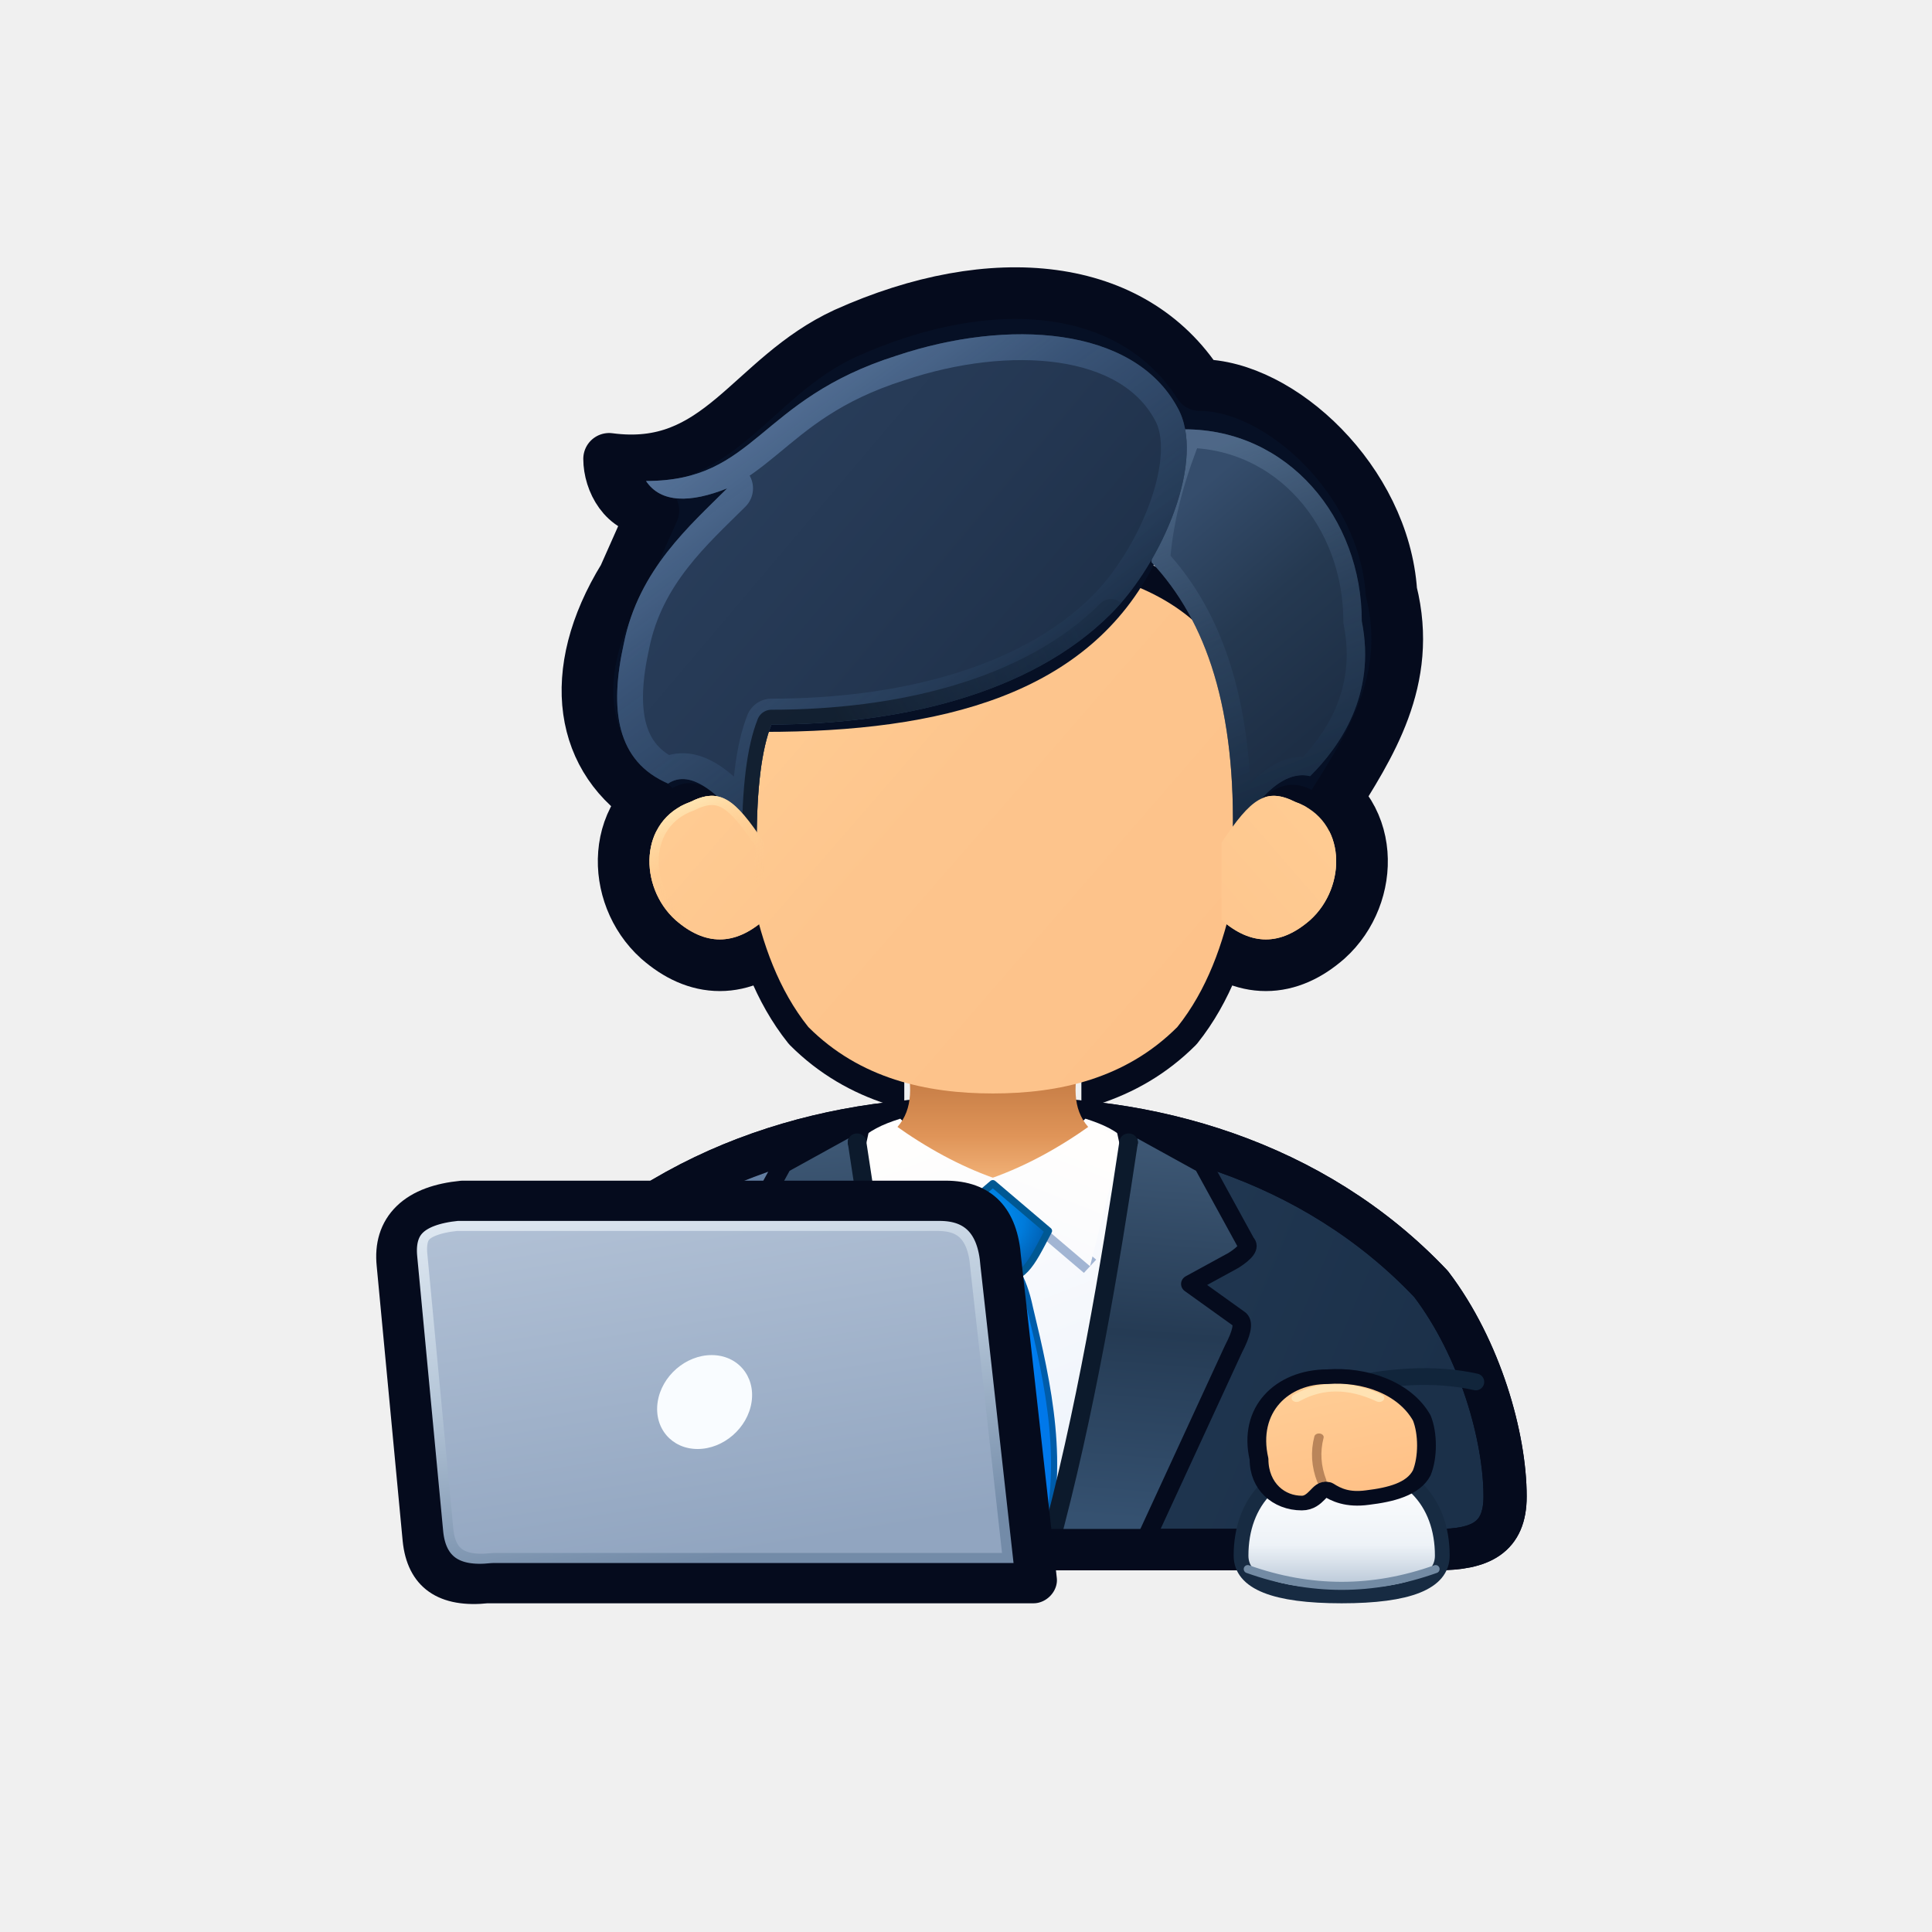
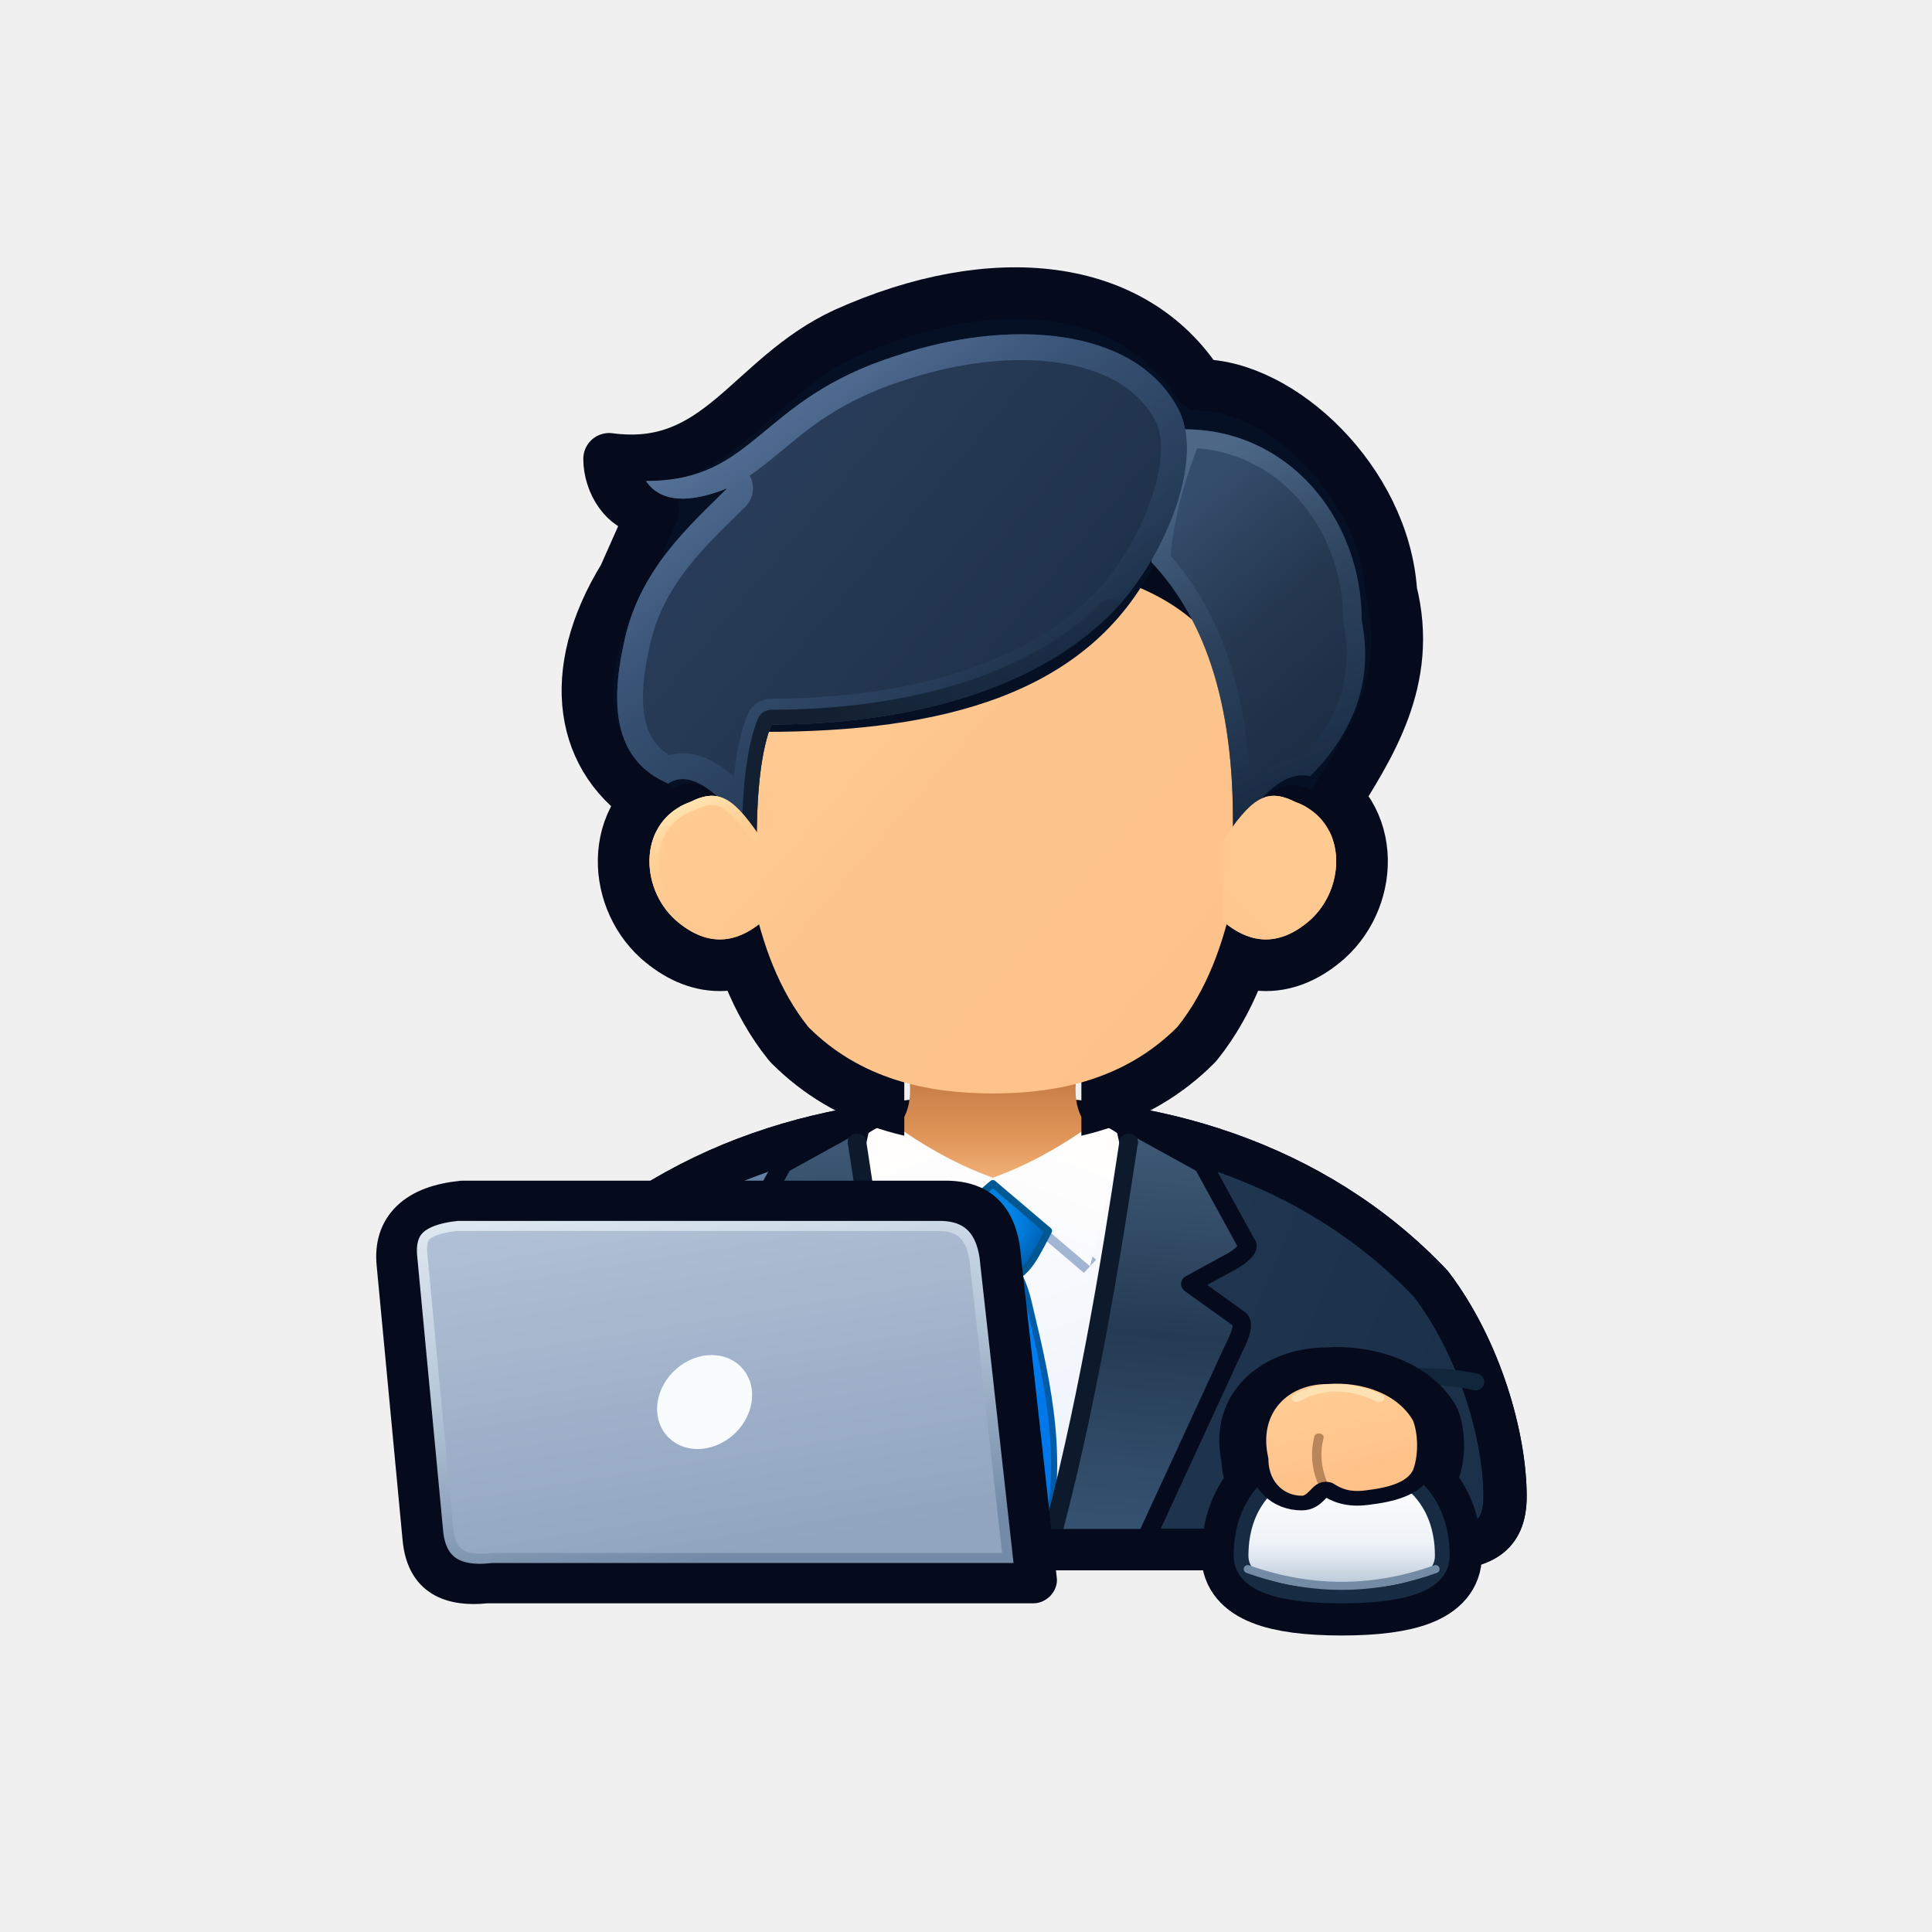
<svg xmlns="http://www.w3.org/2000/svg" width="288" height="288" viewBox="0 0 288 288" role="img" aria-labelledby="person-editing-title">
  <defs>
    <linearGradient id="person-editing-skin" gradientUnits="objectBoundingBox" x1="0" y1="0" x2="0.3" y2="1">
      <stop offset="0" stop-color="#ffcf98" stop-opacity="1" />
      <stop offset="1" stop-color="#ffc187" stop-opacity="1" />
    </linearGradient>
    <path id="person-editing-hand" d="M 168.68 215.675 C 166.978 206.225 172.085 199.925 178.894 199.925 C 184.427 199.4 190.386 202.025 192.939 207.8 C 193.876 210.74 193.876 215.36 192.939 218.3 C 191.662 221.45 188.258 222.5 184.853 223.025 C 181.874 223.55 180.171 222.5 178.894 221.45 C 177.788 220.925 177.192 224.075 175.064 224.075 C 171.659 224.075 168.68 220.925 168.68 215.675 Z" />
    <clipPath id="person-editing-hand-clip">
      <use href="#person-editing-hand" />
    </clipPath>
    <linearGradient id="person-editing-computer-fill" gradientUnits="objectBoundingBox" x1="0" y1="0" x2="0.3" y2="1">
      <stop offset="0" stop-color="#b4c3d7" stop-opacity="1" />
      <stop offset="1" stop-color="#91a5c0" stop-opacity="1" />
    </linearGradient>
    <linearGradient id="person-editing-computer-edge" gradientUnits="objectBoundingBox" x1="0" y1="0" x2="0.3" y2="1">
      <stop offset="0" stop-color="#e5edf5" stop-opacity="1" />
      <stop offset="0.5" stop-color="#b6c7d9" stop-opacity="1" />
      <stop offset="1" stop-color="#738ba8" stop-opacity="1" />
    </linearGradient>
    <path id="person-editing-computer" d="M70 173 H142 Q150 173 152 182 L164.522 230 H83 Q74 231 72 223 L62 182 Q60 174 70 173 Z" />
    <clipPath id="person-editing-computer-clip">
      <use href="#person-editing-computer" />
    </clipPath>
    <path id="person-editing-base-body" d="M144 158 C119 157 92 165 73 186 C65 197 61 212 61 222 C61 229 65 231 72 231 C96 231 120 231 144 231 C168 231 192 231 216 231 C223 231 227 229 227 222 C227 212 223 197 215 186 C196 165 169 157 144 158 Z" />
    <clipPath id="person-editing-base-body-clip">
      <use href="#person-editing-base-body" />
    </clipPath>
    <path id="person-editing-base-face" d="M144 86 C125 86 110 93 109 111 C110 124 111 139 119 149 C126 156 135 158 144 158 C153 158 162 156 169 149 C177 139 178 124 179 111 C178 93 163 86 144 86 Z" />
    <path id="person-editing-base-neck" d="M144 144 C139 144 134 145 130 148 C131 153 131 157 128 160 C132 164 139 168 144 168 C149 168 156 164 160 160 C157 157 157 153 158 148 C154 145 149 144 144 144 Z" />
    <path id="person-editing-base-shirt" d="M144 165 C136 165 132 161 129 158 C126 159 124 160 122 162 C125 183 129 208 135 231 C138 231 141 231 144 231 C147 231 150 231 153 231 C159 208 163 183 166 162 C164 160 162 159 159 158 C156 161 152 165 144 165 Z" />
    <clipPath id="person-editing-base-shirt-clip">
      <use href="#person-editing-base-shirt" />
    </clipPath>
    <path id="person-editing-base-tie" d="M144 181 C141 181 139 185 138 190 C135 203 132 217 136 231 C138 231 141 231 144 231 C147 231 150 231 152 231 C156 217 153 203 150 190 C149 185 147 181 144 181 Z" />
    <path id="person-editing-base-knot" d="M144 169 L135 177 C138 183 139 185.5 144 185.5 C149 185.5 150 183 153 177 L144 169 Z" />
    <path id="person-editing-base-hair" d="M98 79 C94 79 92 75 92 72 C107 74 111 61 124 55 C144 46 163 48 172 62 C183 62 197 75 198 90 C201 102 195 111 190 119 C185 114 181 116 178 122 C178 106 174 95 166 86 C157 104 137 109 113 109 L111 123 C106 115 102 114 98 119 C88 113 86 101 94 88 Z" />
    <linearGradient id="person-editing-base-suit-paint" gradientUnits="userSpaceOnUse" x1="82" y1="174" x2="208" y2="225">
      <stop offset="0" stop-color="#3f5e82" />
      <stop offset=".3" stop-color="#253d58" />
      <stop offset="1" stop-color="#1b3049" />
    </linearGradient>
    <linearGradient id="person-editing-base-lapel-paint" gradientUnits="userSpaceOnUse" x1="116" y1="163" x2="121" y2="226">
      <stop offset="0" stop-color="#3d5774" />
      <stop offset=".5" stop-color="#253b54" />
      <stop offset="1" stop-color="#355170" />
    </linearGradient>
    <linearGradient id="person-editing-base-skin-paint" gradientUnits="userSpaceOnUse" x1="115" y1="105" x2="168" y2="151">
      <stop offset="0" stop-color="#ffcb92" />
      <stop offset=".35" stop-color="#fdc58d" />
      <stop offset="1" stop-color="#fdc28a" />
    </linearGradient>
    <linearGradient id="person-editing-base-neck-paint" gradientUnits="userSpaceOnUse" x1="144" y1="151" x2="144" y2="169">
      <stop offset="0" stop-color="#c57c45" />
      <stop offset=".55" stop-color="#df9458" />
      <stop offset="1" stop-color="#f3b47a" />
    </linearGradient>
    <linearGradient id="person-editing-base-white-paint" gradientUnits="userSpaceOnUse" x1="128" y1="164" x2="152" y2="223">
      <stop offset="0" stop-color="#fffefd" />
      <stop offset="1" stop-color="#edf3fc" />
    </linearGradient>
    <linearGradient id="person-editing-base-blue-paint" gradientUnits="userSpaceOnUse" x1="135" y1="196" x2="153" y2="200">
      <stop offset="0" stop-color="#039bff" />
      <stop offset=".45" stop-color="#0089fc" />
      <stop offset="1" stop-color="#0078ea" />
    </linearGradient>
    <radialGradient id="person-editing-base-knot-paint" gradientUnits="userSpaceOnUse" cx="143" cy="175" r="11">
      <stop stop-color="#0094f8" />
      <stop offset=".55" stop-color="#007bdb" />
      <stop offset="1" stop-color="#0058a7" />
    </radialGradient>
    <linearGradient id="person-editing-base-hair-paint" gradientUnits="userSpaceOnUse" x1="112" y1="65" x2="164" y2="109">
      <stop offset="0" stop-color="#293e5b" />
      <stop offset=".45" stop-color="#243752" />
      <stop offset="1" stop-color="#1b2d45" />
    </linearGradient>
    <linearGradient id="person-editing-base-side-hair-paint" gradientUnits="userSpaceOnUse" x1="172" y1="76" x2="195" y2="103">
      <stop offset="0" stop-color="#354d6c" />
      <stop offset=".5" stop-color="#253951" />
      <stop offset="1" stop-color="#1d2e45" />
    </linearGradient>
    <path id="person-editing-base-sweep" d="M97 75 C112 75 112 64 131 58 C146 53 163 54 169 65 C173 72 167 86 160 93 C149 104 131 108 114 108 Q112 113 112 124 C107 117 103 114 100 116 C93 113 92 106 94 97 C96 87 103 81 108 76 C103 78 99 78 97 75 Z" />
    <clipPath id="person-editing-base-sweep-clip">
      <use href="#person-editing-base-sweep" />
    </clipPath>
    <path id="person-editing-base-lapel-left" d="M122 162 L122.749 158.365 L109.946 165.75 L103 179 Q102 180 105 182 L112 186 L104 192 Q103 193 105 197 L120 231 H135 C129 208 125 183 122 162 Z" />
    <path id="person-editing-base-collar-left" d="M128 159 Q136 165 144 168 L144 169 L128.25 183 L123 161 Z" />
    <path id="person-editing-base-ear-left" d="M113 124 C109 118 107 116.5 103 118.5 C96 121 96 130 101 134.5 C105 138 109 138 113 134.5 Z" />
    <linearGradient id="person-editing-base-sweep-bevel" gradientUnits="userSpaceOnUse" x1="108" y1="58" x2="148" y2="112">
      <stop offset="0" stop-color="#6381a8" stop-opacity="0.95" />
      <stop offset="0.4" stop-color="#3f5b80" stop-opacity="0.8" />
      <stop offset="0.75" stop-color="#2a4260" stop-opacity="0.7" />
      <stop offset="1" stop-color="#102137" stop-opacity="0.9" />
    </linearGradient>
    <linearGradient id="person-editing-base-side-bevel" gradientUnits="userSpaceOnUse" x1="175" y1="70" x2="193" y2="116">
      <stop offset="0" stop-color="#587392" stop-opacity="0.7" />
      <stop offset="0.5" stop-color="#354e6c" stop-opacity="0.4" />
      <stop offset="1" stop-color="#14273e" stop-opacity="0.8" />
    </linearGradient>
    <linearGradient id="person-editing-base-suit-bevel" gradientUnits="userSpaceOnUse" x1="80" y1="168" x2="80" y2="222">
      <stop offset="0" stop-color="#88a5cb" stop-opacity=".55" />
      <stop offset=".65" stop-color="#6584aa" stop-opacity=".35" />
      <stop offset="1" stop-color="#4d6b8f" stop-opacity="0" />
    </linearGradient>
    <linearGradient id="person-editing-base-ear-bevel" gradientUnits="userSpaceOnUse" x1="101" y1="119" x2="107" y2="132">
      <stop offset="0" stop-color="#ffe7b5" stop-opacity="0.95" />
      <stop offset="0.5" stop-color="#ffd599" stop-opacity="0.3" />
      <stop offset="1" stop-color="#fdc28a" stop-opacity="0" />
    </linearGradient>
    <path id="person-editing-base-side-hair" d="M170 68 C184 68 194 80 194 94 C196 104 191 111 187 115 C183 114 179 119 176.5 124 C177 106 173 94 165.5 86 C166 79 168 73 170 68 Z" />
    <clipPath id="person-editing-base-side-hair-clip">
      <use href="#person-editing-base-side-hair" />
    </clipPath>
    <clipPath id="person-editing-base-ear-clip">
      <use href="#person-editing-base-ear-left" />
    </clipPath>
    <path id="person-editing-base-collar-shadow-left" d="M135 177 L128.25 183" />
    <linearGradient id="person-editing-base-fringe-shadow" gradientUnits="userSpaceOnUse" x1="156" y1="94" x2="124" y2="110">
      <stop offset="0" stop-color="#13243a" stop-opacity=".3" />
      <stop offset="1" stop-color="#101c2b" stop-opacity=".9" />
    </linearGradient>
    <path id="person-editing-base-lapel-seam-left" d="M122 162 C125 183 129 208 135 231" />
    <path id="person-editing-base-lapel-rim-left" d="M122 162 L122.749 158.365 L109.946 165.75 L103 179 Q102 180 105 182 L112 186 L104 192 Q103 193 105 197 L120 231 H135" />
    <path id="person-editing-base-shoulder-left" d="M144 158 C119 157 92 165 73 186 C65 197 61 212 61 222" />
    <path id="person-editing-base-hem" d="M72 231 H216" />
    <linearGradient id="person-editing-mouse-paint" gradientUnits="userSpaceOnUse" x1="181" y1="213" x2="181" y2="232">
      <stop offset="0" stop-color="#ffffff" />
      <stop offset="0.55" stop-color="#edf2f7" />
      <stop offset="1" stop-color="#a5b7cb" />
    </linearGradient>
    <mask id="person-editing-base-neck-continuity" maskUnits="userSpaceOnUse" x="85" y="80" width="120" height="110">
      <rect x="85" y="80" width="120" height="110" fill="white" />
      <rect x="132" y="146" width="24" height="35" fill="black" />
    </mask>
+     <path id="person-editing-mouse-shape" d="M181 211 C171 211 166 217 166 225 Q166 231 181 231 Q196 231 196 225 C196 217 191 211 181 211 Z" />
  </defs>
  <g stroke-linecap="round" stroke-linejoin="round">
    <g stroke-linecap="round" stroke-linejoin="round" id="person-editing-employee" transform="translate(4 0)">
      <g id="person-editing-torso-proportions" transform="translate(144 231) scale(0.92 0.88) translate(-144 -231)">
        <use href="#person-editing-base-body" fill="url(#person-editing-base-suit-paint)" stroke="#050b1d" stroke-width="7" />
        <use href="#person-editing-base-shoulder-left" fill="none" stroke="url(#person-editing-base-suit-bevel)" stroke-width="15" clip-path="url(#person-editing-base-body-clip)" />
        <use href="#person-editing-base-body" fill="none" stroke="#050b1d" stroke-width="7" />
        <path d="M89 215 L88 227 M199 215 L200 227" fill="none" stroke="#10253d" stroke-width="2" opacity=".2" />
        <use href="#person-editing-base-shirt" fill="url(#person-editing-base-white-paint)" />
        <use href="#person-editing-base-neck" fill="url(#person-editing-base-neck-paint)" />
        <use href="#person-editing-base-tie" fill="url(#person-editing-base-blue-paint)" stroke="#005ca9" stroke-width="1" />
        <use href="#person-editing-base-collar-shadow-left" fill="none" clip-path="url(#person-editing-base-shirt-clip)" stroke="#a2b5d3" stroke-width="3" stroke-linecap="butt" />
        <use href="#person-editing-base-collar-shadow-left" fill="none" transform="translate(288 0) scale(-1 1)" clip-path="url(#person-editing-base-shirt-clip)" stroke="#a2b5d3" stroke-width="3" stroke-linecap="butt" />
        <use href="#person-editing-base-collar-left" fill="url(#person-editing-base-white-paint)" />
        <use href="#person-editing-base-collar-left" fill="url(#person-editing-base-white-paint)" transform="translate(288 0) scale(-1 1)" />
        <use href="#person-editing-base-knot" fill="url(#person-editing-base-knot-paint)" stroke="#005893" stroke-width="1.2" />
        <use href="#person-editing-base-lapel-left" fill="url(#person-editing-base-lapel-paint)" />
        <use href="#person-editing-base-lapel-left" fill="url(#person-editing-base-lapel-paint)" transform="translate(288 0) scale(-1 1)" />
        <use href="#person-editing-base-lapel-rim-left" fill="none" stroke="#050b1d" stroke-width="3" />
        <use href="#person-editing-base-lapel-rim-left" fill="none" stroke="#050b1d" stroke-width="3" transform="translate(288 0) scale(-1 1)" />
        <use href="#person-editing-base-lapel-seam-left" fill="none" stroke="#0c1a2c" stroke-width="3" />
        <use href="#person-editing-base-lapel-seam-left" fill="none" stroke="#0c1a2c" stroke-width="3" transform="translate(288 0) scale(-1 1)" />
        <use href="#person-editing-base-hem" fill="none" stroke="#050b1d" stroke-width="7" stroke-linecap="butt" />
      </g>
      <g id="person-editing-head-proportions" transform="translate(144 108) scale(1.1 1.1) translate(-144 -108)">
-         <use href="#person-editing-base-face" fill="url(#person-editing-base-skin-paint)" stroke="#050b1d" stroke-width="7" mask="url(#person-editing-base-neck-continuity)" />
+         <use href="#person-editing-base-face" fill="url(#person-editing-base-skin-paint)" stroke="#050b1d" stroke-width="14" mask="url(#person-editing-base-neck-continuity)" />
        <use href="#person-editing-base-ear-left" fill="url(#person-editing-base-skin-paint)" stroke="#050b1d" stroke-width="14" />
        <use href="#person-editing-base-ear-left" fill="url(#person-editing-base-skin-paint)" stroke="#050b1d" stroke-width="14" transform="translate(288 0) scale(-1 1)" />
        <use href="#person-editing-base-ear-left" fill="url(#person-editing-base-skin-paint)" />
        <use href="#person-editing-base-ear-left" fill="url(#person-editing-base-skin-paint)" transform="translate(288 0) scale(-1 1)" />
        <use href="#person-editing-base-face" fill="url(#person-editing-base-skin-paint)" />
        <use href="#person-editing-base-hair" fill="#061025" />
        <path d="M98 119 C88 113 86 101 94 88 L98 79 C94 79 92 75 92 72 C107 74 111 61 124 55 C144 46 163 48 172 62 C183 62 197 75 198 90 C201 102 195 111 190 119" fill="none" stroke="#050b1d" stroke-width="7" />
        <use href="#person-editing-base-side-hair" fill="url(#person-editing-base-side-hair-paint)" />
        <use href="#person-editing-base-side-hair" fill="none" stroke="url(#person-editing-base-side-bevel)" stroke-width="5" clip-path="url(#person-editing-base-side-hair-clip)" />
        <use href="#person-editing-base-sweep" fill="url(#person-editing-base-hair-paint)" />
        <g clip-path="url(#person-editing-base-sweep-clip)">
          <use href="#person-editing-base-sweep" fill="none" stroke="url(#person-editing-base-sweep-bevel)" stroke-width="7" />
          <path d="M160 93 C149 104 131 108 114 108 Q112 113 112 124" fill="none" stroke="url(#person-editing-base-fringe-shadow)" stroke-width="4" />
        </g>
        <use href="#person-editing-base-ear-left" fill="url(#person-editing-base-skin-paint)" />
        <use href="#person-editing-base-ear-left" fill="url(#person-editing-base-skin-paint)" transform="translate(288 0) scale(-1 1)" />
        <use href="#person-editing-base-ear-left" fill="none" stroke="url(#person-editing-base-ear-bevel)" stroke-width="2.5" clip-path="url(#person-editing-base-ear-clip)" />
      </g>
    </g>
    <g id="person-editing-hand-mouse-placement" transform="translate(19 0)">
      <path d="M180 207 Q192 204 201 206" fill="none" stroke="#11253b" stroke-width="2.5" />
+       <g id="person-editing-hand-mouse-exterior" fill="#050b1d" stroke="#050b1d">
+         <use href="#person-editing-mouse-shape" transform="translate(0 6.9)" stroke-width="11.8" />
+         <use href="#person-editing-hand" transform="translate(0 224) scale(1 .78) translate(0 -224)" stroke-width="11.2" vector-effect="non-scaling-stroke" />
+       </g>
      <g id="person-editing-mouse" transform="translate(0 6.9)">
-         <path d="M181 211 C171 211 166 217 166 225 Q166 231 181 231 Q196 231 196 225 C196 217 191 211 181 211 Z" fill="url(#person-editing-mouse-paint)" stroke="#172b42" stroke-width="2.2" />
+         <use href="#person-editing-mouse-shape" fill="url(#person-editing-mouse-paint)" stroke="#172b42" stroke-width="2.2" />
        <path d="M167 227 Q181 232 195 227" fill="none" stroke="#738ba4" stroke-width="1.2" />
      </g>
      <g id="person-editing-hand-proportions" transform="translate(0 224) scale(1 .78) translate(0 -224)">
        <use href="#person-editing-hand" fill="url(#person-editing-skin)" />
        <path d="M 174.28 204 Q 179.88 200 186.6 204" fill="none" stroke="#ffe2b3" stroke-width="1.5" stroke-linecap="round" clip-path="url(#person-editing-hand-clip)" />
        <path id="person-editing-hand-finger-creases" d="M 178.043 219.875 Q 176.767 215.675 177.618 211.475" fill="none" stroke="#ba855a" stroke-width="1.4" stroke-linecap="round" clip-path="url(#person-editing-hand-clip)" stroke-linejoin="round" />
        <use href="#person-editing-hand" fill="none" stroke="#050b1d" stroke-width="2.8" />
      </g>
    </g>
    <g id="person-editing-laptop-placement" transform="translate(-10 6) translate(0 230) skewX(-8.5) translate(0 -230)">
      <use href="#person-editing-computer" fill="url(#person-editing-computer-fill)" />
      <use href="#person-editing-computer" fill="none" stroke="url(#person-editing-computer-edge)" stroke-width="9" clip-path="url(#person-editing-computer-clip)" />
      <use href="#person-editing-computer" fill="none" stroke="#050b1d" stroke-width="6" />
      <circle cx="111" cy="203" r="7" fill="#f9fcff" />
    </g>
  </g>
</svg>
